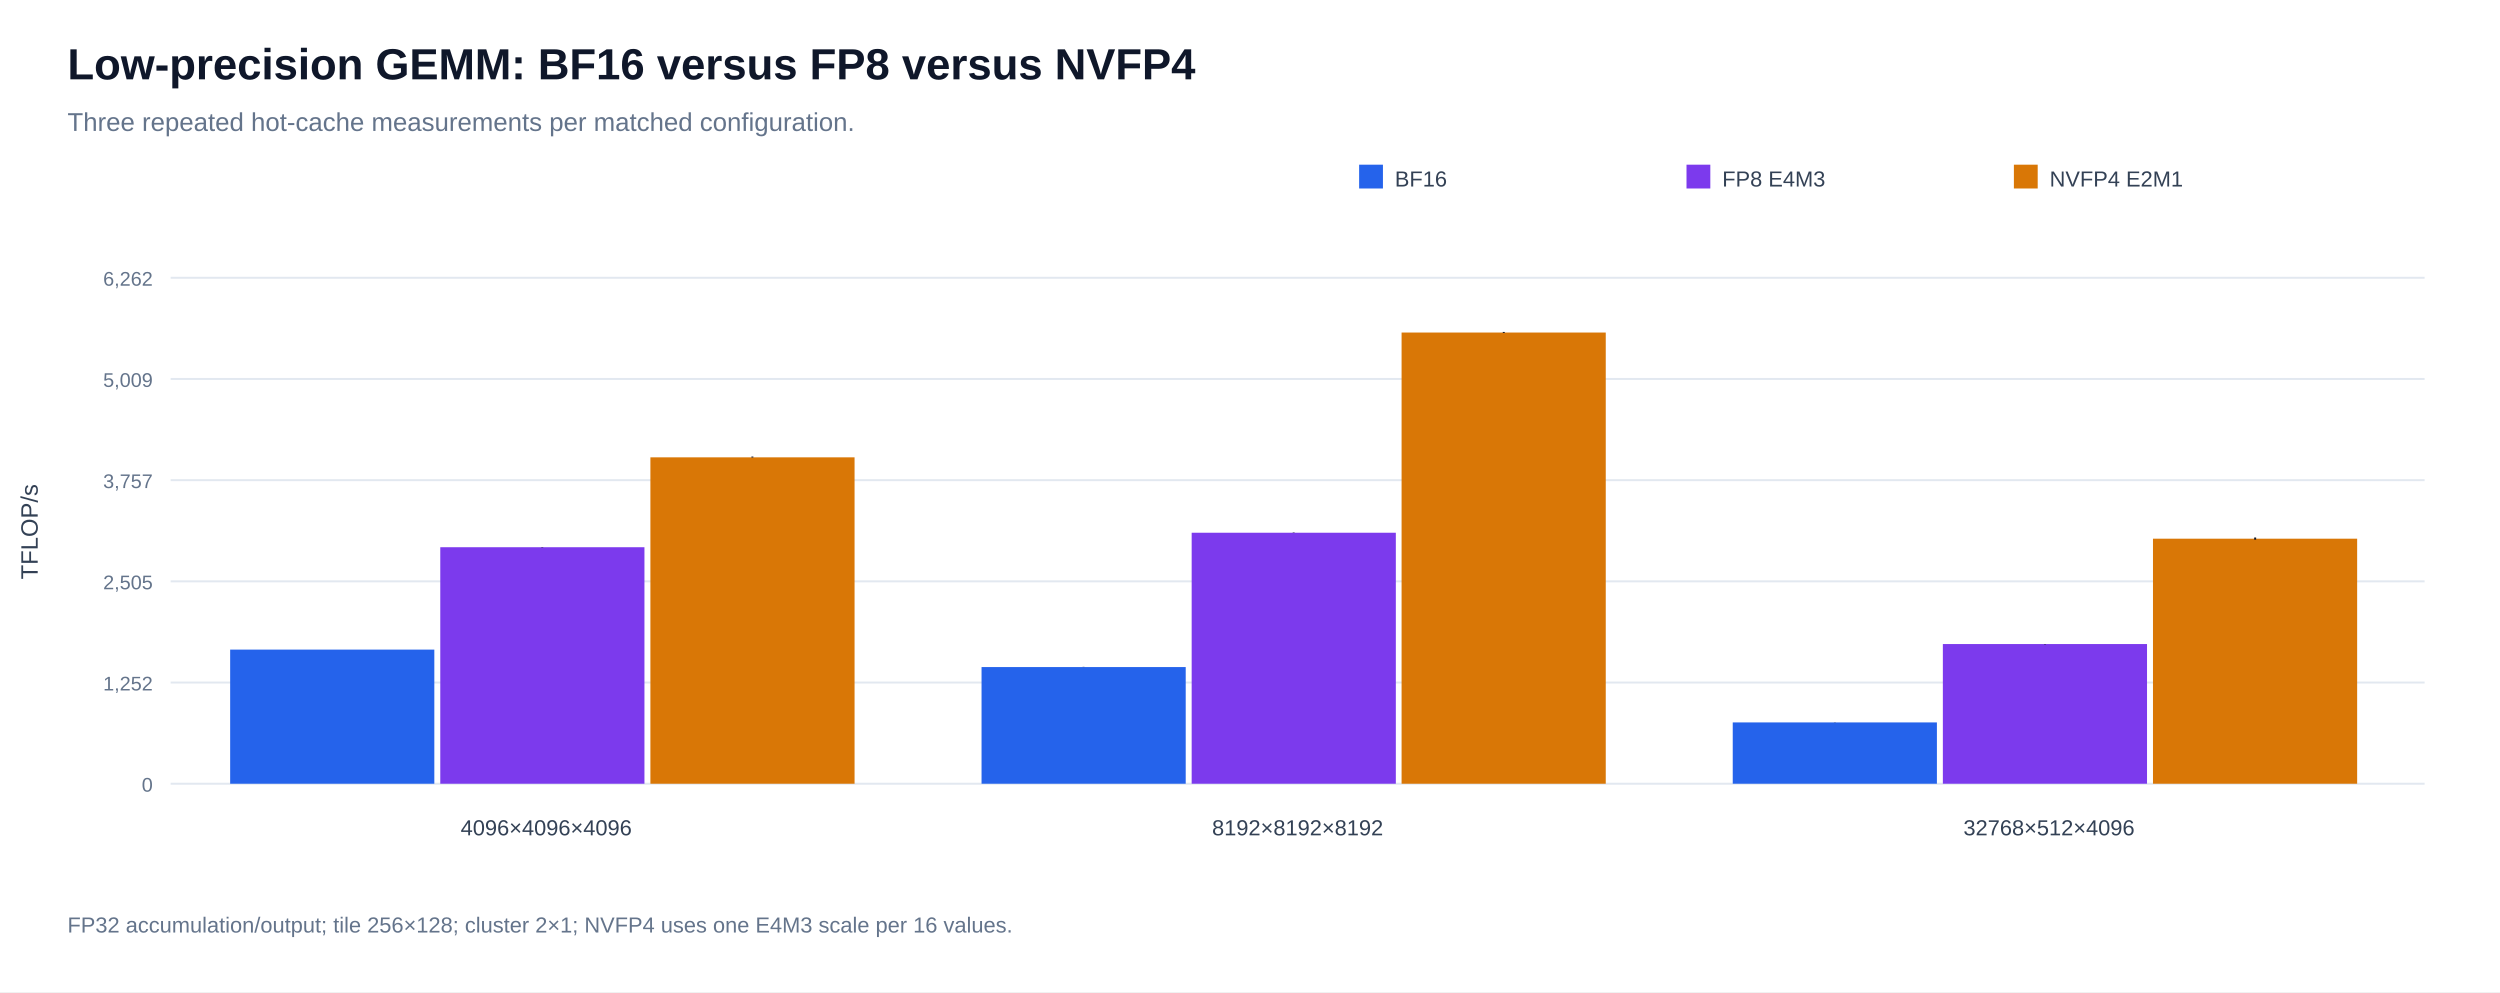
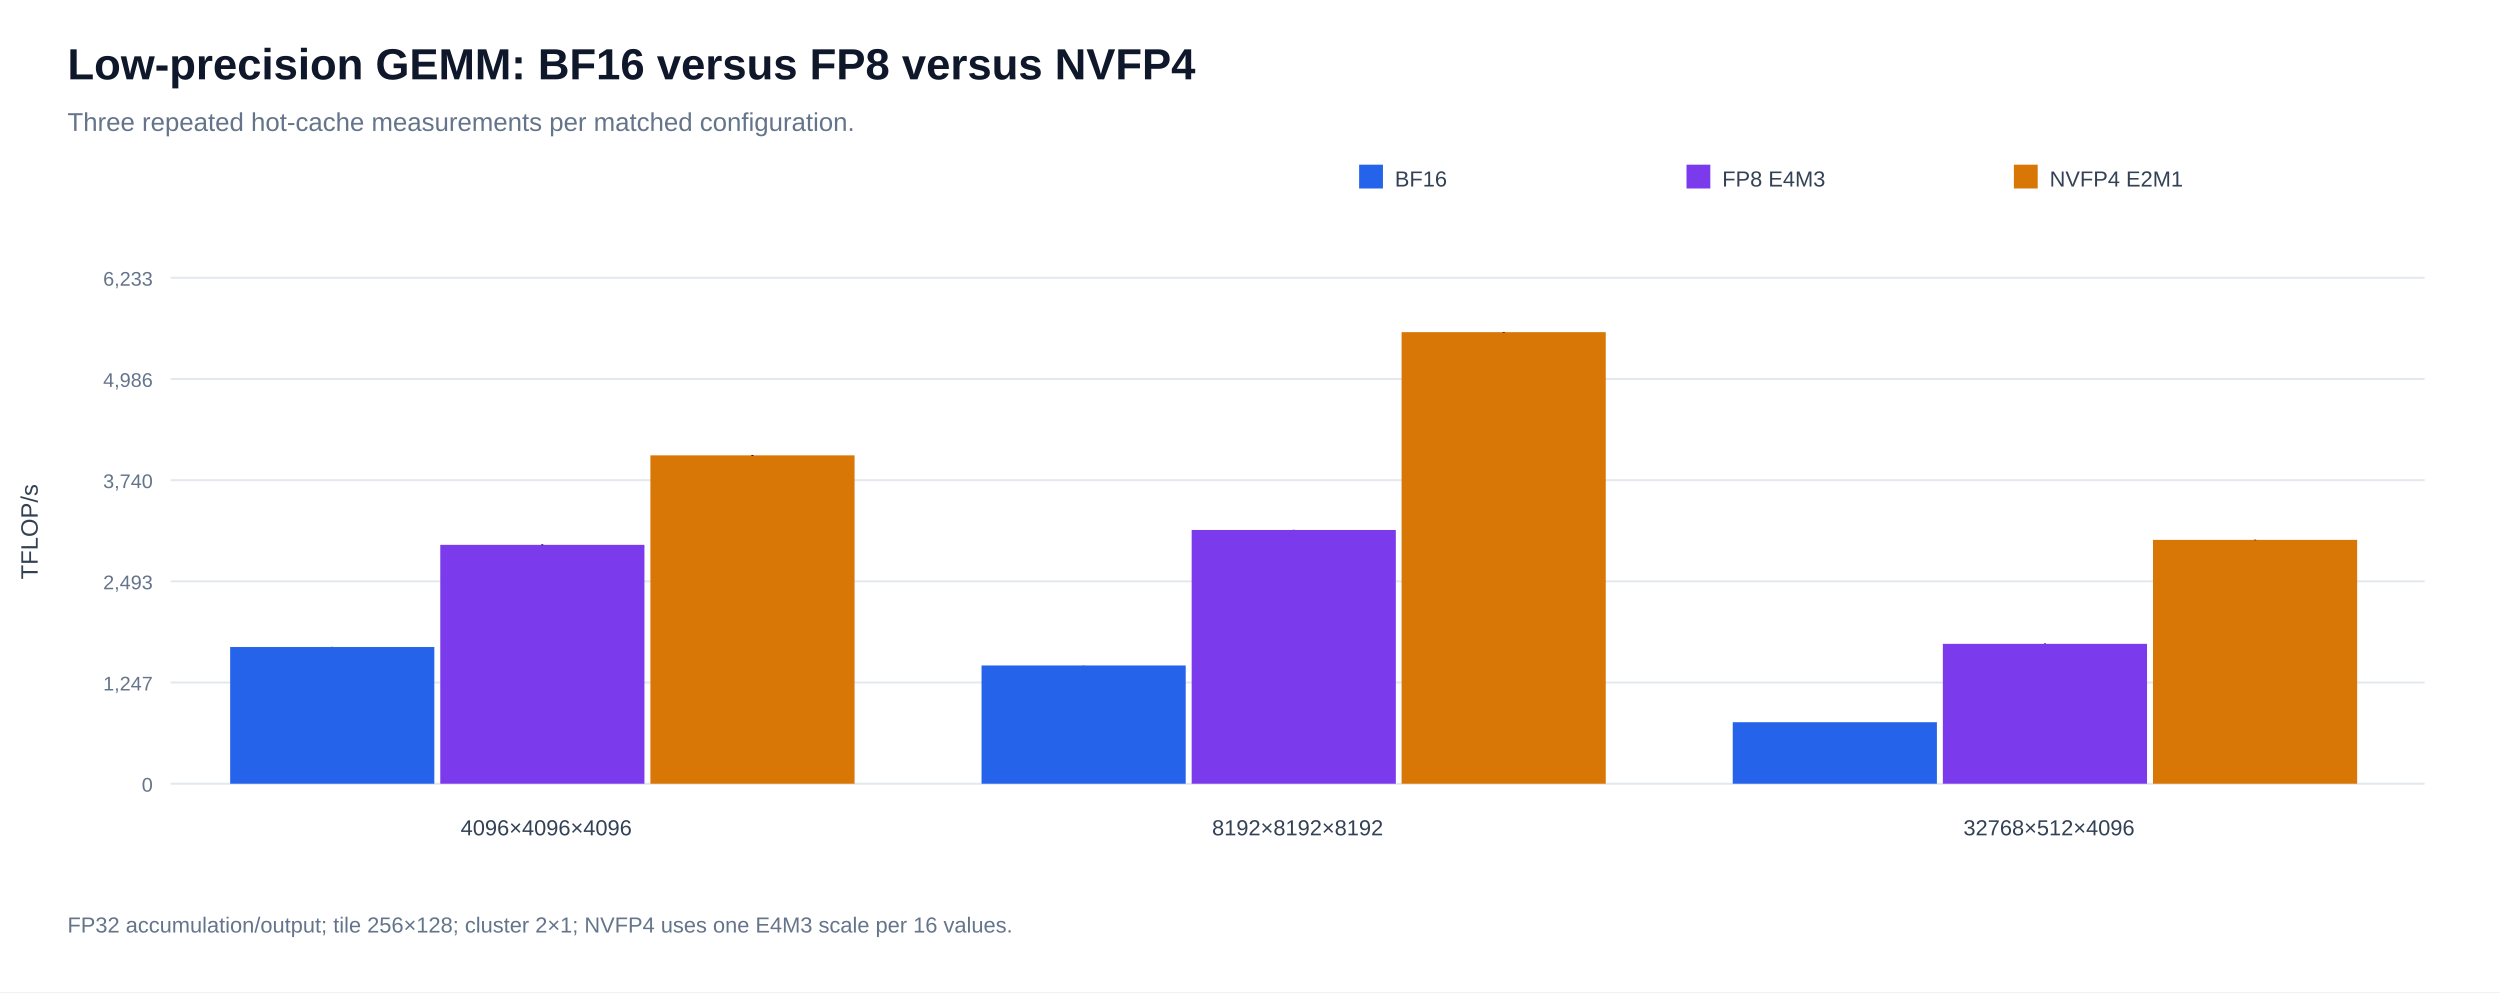
<svg xmlns="http://www.w3.org/2000/svg" width="1260" height="500" viewBox="0 0 1260 500" role="img" aria-label="Low-precision GEMM: BF16 versus FP8 versus NVFP4">
  <rect width="100%" height="100%" fill="#ffffff" />
  <text x="34.0" y="40.0" font-family="Arial, sans-serif" font-size="22" fill="#0f172a" font-weight="700">Low-precision GEMM: BF16 versus FP8 versus NVFP4</text>
  <text x="34.0" y="66.0" font-family="Arial, sans-serif" font-size="13" fill="#64748b">Three repeated hot-cache measurements per matched configuration.</text>
  <line x1="86" y1="395.0" x2="1222" y2="395.0" stroke="#e2e8f0" />
  <text x="77.0" y="399.0" font-family="Arial, sans-serif" font-size="10" fill="#64748b" text-anchor="end">0</text>
  <line x1="86" y1="344.0" x2="1222" y2="344.0" stroke="#e2e8f0" />
-   <text x="77.0" y="348.0" font-family="Arial, sans-serif" font-size="10" fill="#64748b" text-anchor="end">1,252</text>
+   <text x="77.0" y="348.0" font-family="Arial, sans-serif" font-size="10" fill="#64748b" text-anchor="end">1,247</text>
  <line x1="86" y1="293.0" x2="1222" y2="293.0" stroke="#e2e8f0" />
-   <text x="77.0" y="297.0" font-family="Arial, sans-serif" font-size="10" fill="#64748b" text-anchor="end">2,505</text>
+   <text x="77.0" y="297.0" font-family="Arial, sans-serif" font-size="10" fill="#64748b" text-anchor="end">2,493</text>
  <line x1="86" y1="242.0" x2="1222" y2="242.0" stroke="#e2e8f0" />
-   <text x="77.0" y="246.0" font-family="Arial, sans-serif" font-size="10" fill="#64748b" text-anchor="end">3,757</text>
+   <text x="77.0" y="246.0" font-family="Arial, sans-serif" font-size="10" fill="#64748b" text-anchor="end">3,740</text>
  <line x1="86" y1="191.0" x2="1222" y2="191.0" stroke="#e2e8f0" />
-   <text x="77.0" y="195.0" font-family="Arial, sans-serif" font-size="10" fill="#64748b" text-anchor="end">5,009</text>
+   <text x="77.0" y="195.0" font-family="Arial, sans-serif" font-size="10" fill="#64748b" text-anchor="end">4,986</text>
  <line x1="86" y1="140.0" x2="1222" y2="140.0" stroke="#e2e8f0" />
-   <text x="77.0" y="144.0" font-family="Arial, sans-serif" font-size="10" fill="#64748b" text-anchor="end">6,262</text>
+   <text x="77.0" y="144.0" font-family="Arial, sans-serif" font-size="10" fill="#64748b" text-anchor="end">6,233</text>
  <rect x="685" y="83" width="12" height="12" fill="#2563eb" />
  <text x="703.0" y="94.0" font-family="Arial, sans-serif" font-size="11" fill="#334155">BF16</text>
  <rect x="850" y="83" width="12" height="12" fill="#7c3aed" />
  <text x="868.0" y="94.0" font-family="Arial, sans-serif" font-size="11" fill="#334155">FP8 E4M3</text>
  <rect x="1015" y="83" width="12" height="12" fill="#d97706" />
  <text x="1033.0" y="94.0" font-family="Arial, sans-serif" font-size="11" fill="#334155">NVFP4 E2M1</text>
-   <rect x="116.0" y="327.4" width="102.9" height="67.6" fill="#2563eb" />
-   <line x1="167.4" y1="327.4" x2="167.4" y2="327.4" stroke="#0f172a" />
-   <rect x="221.9" y="275.8" width="102.9" height="119.2" fill="#7c3aed" />
-   <line x1="273.3" y1="275.9" x2="273.3" y2="275.7" stroke="#0f172a" />
-   <rect x="327.8" y="230.5" width="102.9" height="164.5" fill="#d97706" />
-   <line x1="379.2" y1="230.6" x2="379.2" y2="230.1" stroke="#0f172a" />
+   <rect x="116.0" y="326.1" width="102.9" height="68.9" fill="#2563eb" />
+   <line x1="167.4" y1="326.1" x2="167.4" y2="326.0" stroke="#0f172a" />
+   <rect x="221.9" y="274.6" width="102.9" height="120.4" fill="#7c3aed" />
+   <line x1="273.3" y1="274.8" x2="273.3" y2="274.3" stroke="#0f172a" />
+   <rect x="327.8" y="229.5" width="102.9" height="165.5" fill="#d97706" />
+   <line x1="379.2" y1="229.8" x2="379.2" y2="229.3" stroke="#0f172a" />
  <text x="275.3" y="421.0" font-family="Arial, sans-serif" font-size="11" fill="#334155" text-anchor="middle">4096×4096×4096</text>
-   <rect x="494.7" y="336.2" width="102.9" height="58.8" fill="#2563eb" />
-   <line x1="546.1" y1="336.2" x2="546.1" y2="336.1" stroke="#0f172a" />
-   <rect x="600.6" y="268.5" width="102.9" height="126.5" fill="#7c3aed" />
-   <line x1="652.0" y1="268.6" x2="652.0" y2="268.4" stroke="#0f172a" />
-   <rect x="706.4" y="167.6" width="102.9" height="227.4" fill="#d97706" />
-   <line x1="757.9" y1="167.8" x2="757.9" y2="167.3" stroke="#0f172a" />
+   <rect x="494.7" y="335.4" width="102.9" height="59.6" fill="#2563eb" />
+   <line x1="546.1" y1="335.4" x2="546.1" y2="335.3" stroke="#0f172a" />
+   <rect x="600.6" y="267.1" width="102.9" height="127.9" fill="#7c3aed" />
+   <line x1="652.0" y1="267.1" x2="652.0" y2="267.0" stroke="#0f172a" />
+   <rect x="706.4" y="167.4" width="102.9" height="227.6" fill="#d97706" />
+   <line x1="757.9" y1="167.7" x2="757.9" y2="167.3" stroke="#0f172a" />
  <text x="654.0" y="421.0" font-family="Arial, sans-serif" font-size="11" fill="#334155" text-anchor="middle">8192×8192×8192</text>
-   <rect x="873.3" y="364.1" width="102.9" height="30.9" fill="#2563eb" />
-   <line x1="924.8" y1="364.2" x2="924.8" y2="364.1" stroke="#0f172a" />
-   <rect x="979.2" y="324.6" width="102.9" height="70.4" fill="#7c3aed" />
-   <line x1="1030.7" y1="324.8" x2="1030.7" y2="324.6" stroke="#0f172a" />
-   <rect x="1085.1" y="271.5" width="102.9" height="123.5" fill="#d97706" />
-   <line x1="1136.6" y1="272.0" x2="1136.6" y2="270.9" stroke="#0f172a" />
+   <rect x="873.3" y="364.0" width="102.9" height="31.0" fill="#2563eb" />
+   <line x1="924.8" y1="364.0" x2="924.8" y2="364.0" stroke="#0f172a" />
+   <rect x="979.2" y="324.5" width="102.9" height="70.5" fill="#7c3aed" />
+   <line x1="1030.7" y1="324.6" x2="1030.7" y2="324.3" stroke="#0f172a" />
+   <rect x="1085.1" y="272.1" width="102.9" height="122.9" fill="#d97706" />
+   <line x1="1136.6" y1="272.3" x2="1136.6" y2="272.0" stroke="#0f172a" />
  <text x="1032.7" y="421.0" font-family="Arial, sans-serif" font-size="11" fill="#334155" text-anchor="middle">32768×512×4096</text>
  <text x="19.0" y="268.0" font-family="Arial, sans-serif" font-size="12" fill="#334155" text-anchor="middle" transform="rotate(-90 19 268)">TFLOP/s</text>
  <text x="34.0" y="470.0" font-family="Arial, sans-serif" font-size="11" fill="#64748b">FP32 accumulation/output; tile 256×128; cluster 2×1; NVFP4 uses one E4M3 scale per 16 values.</text>
</svg>
